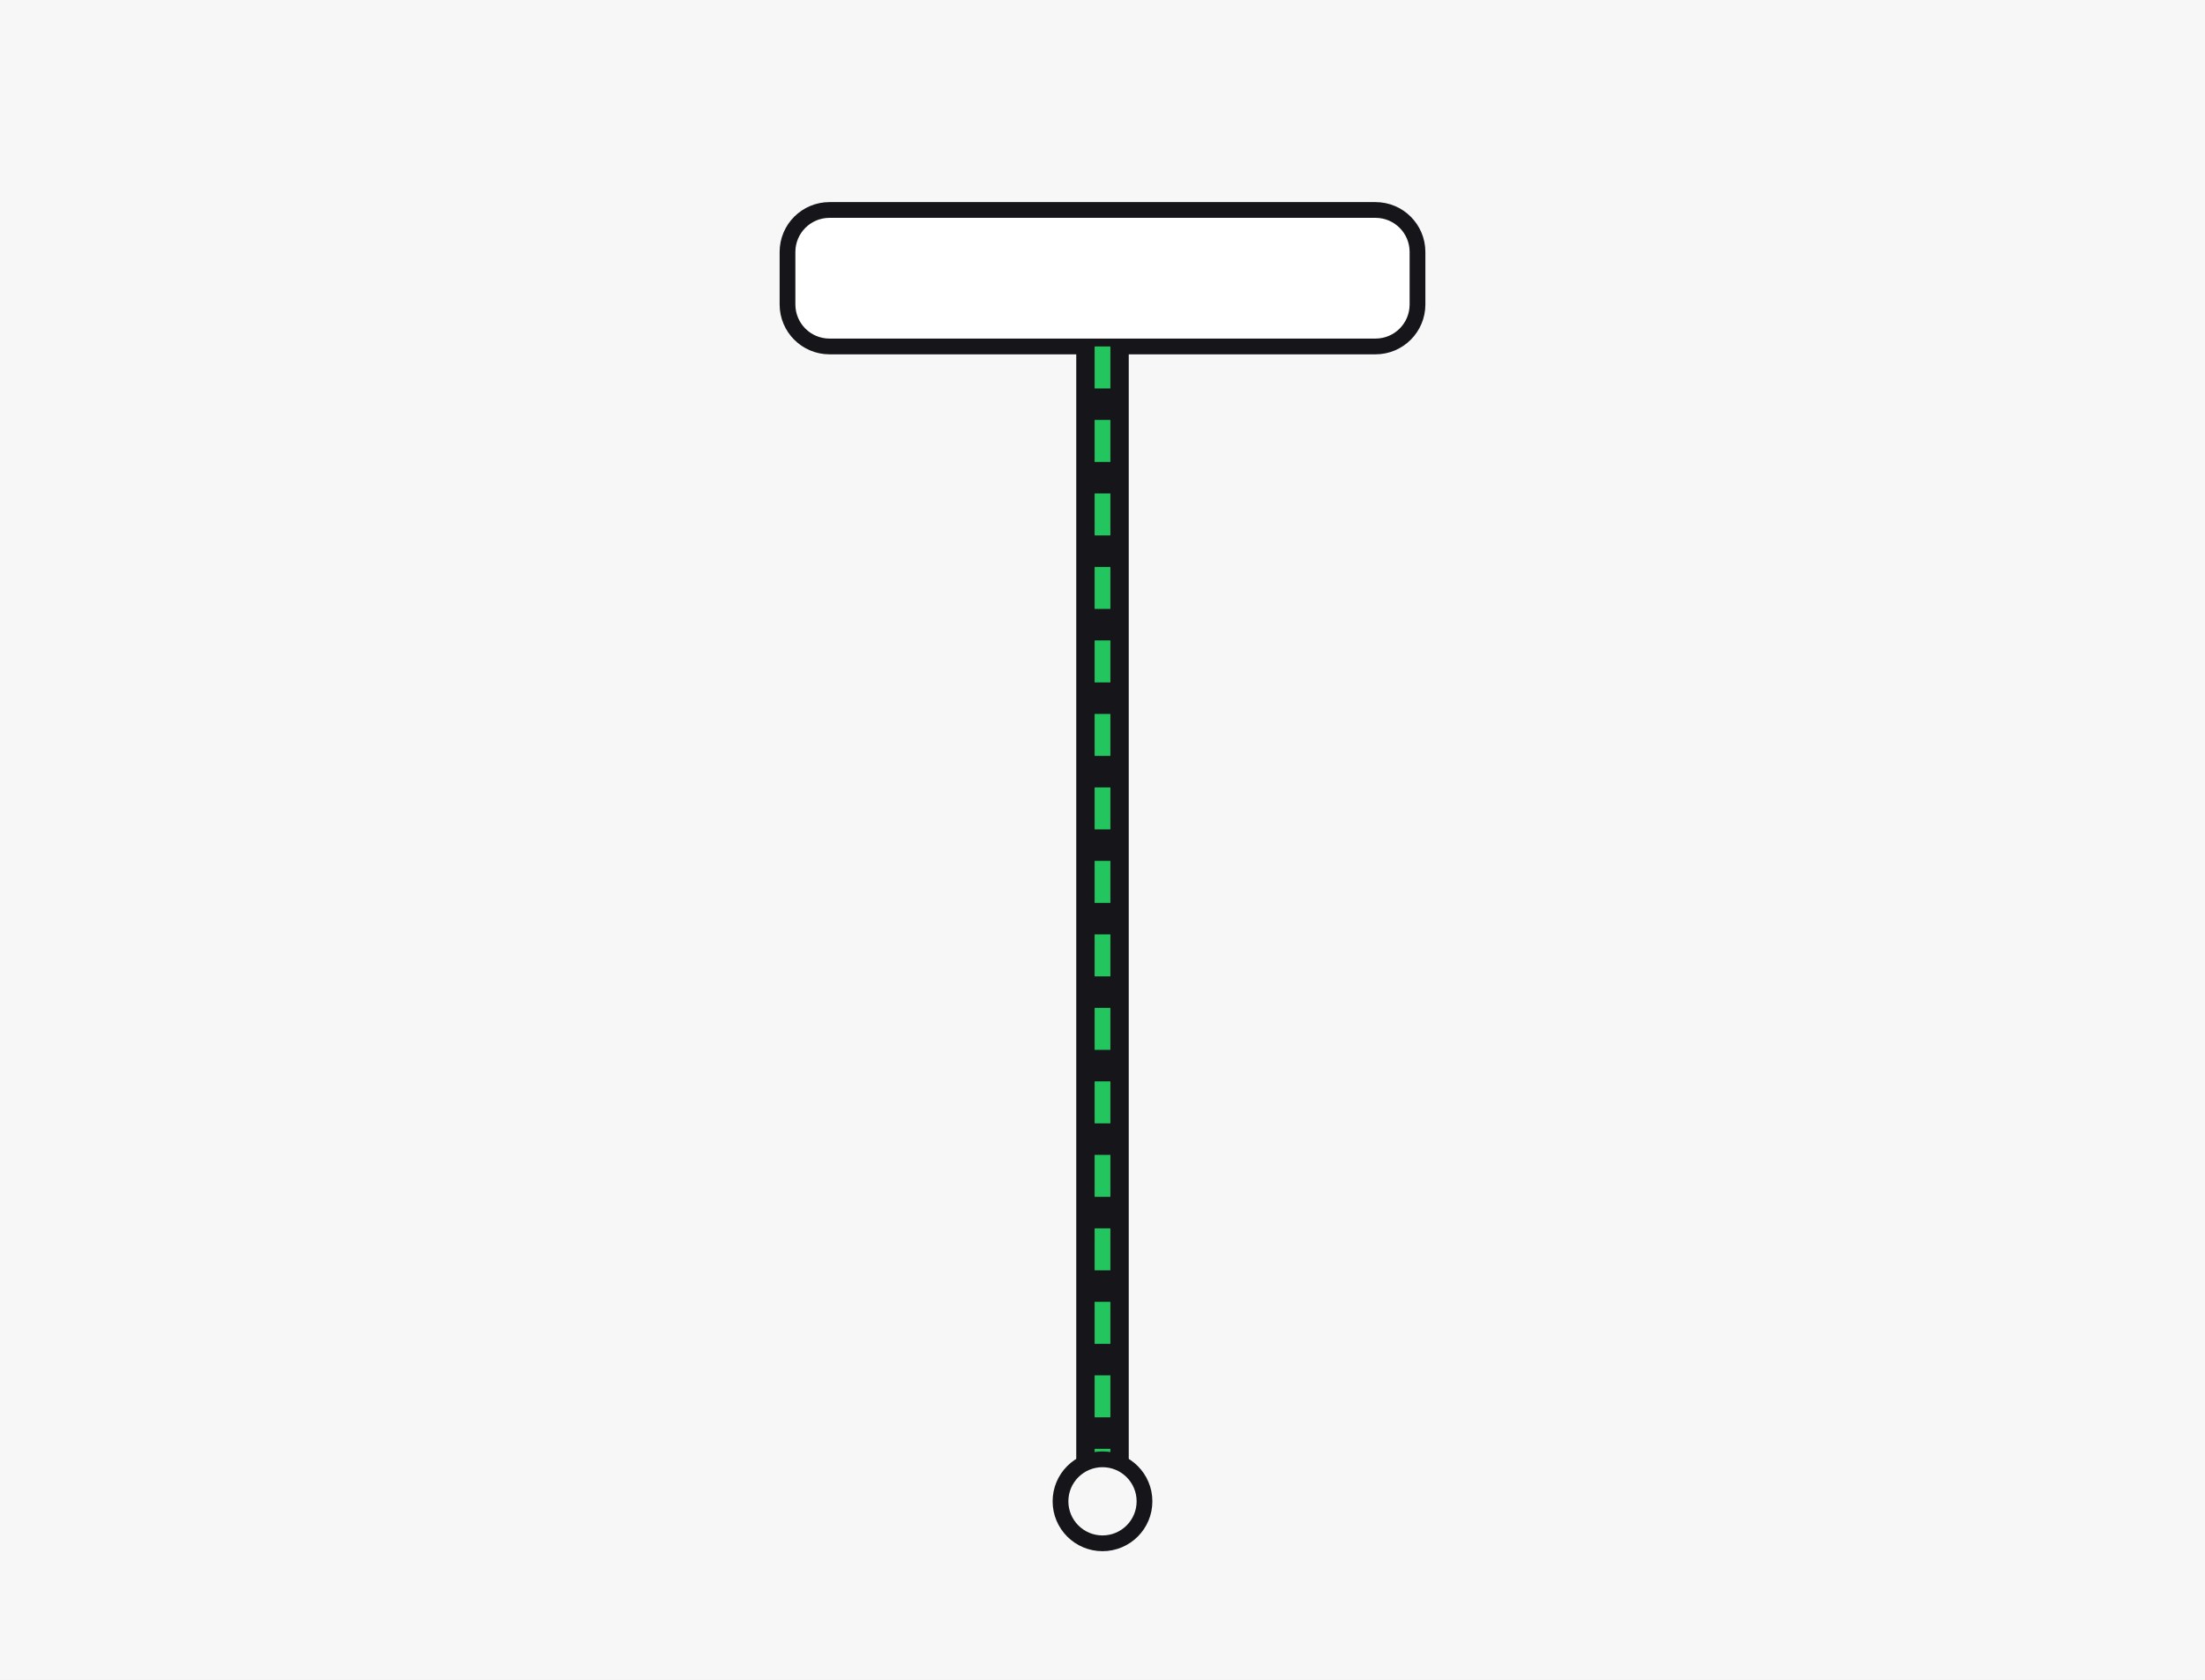
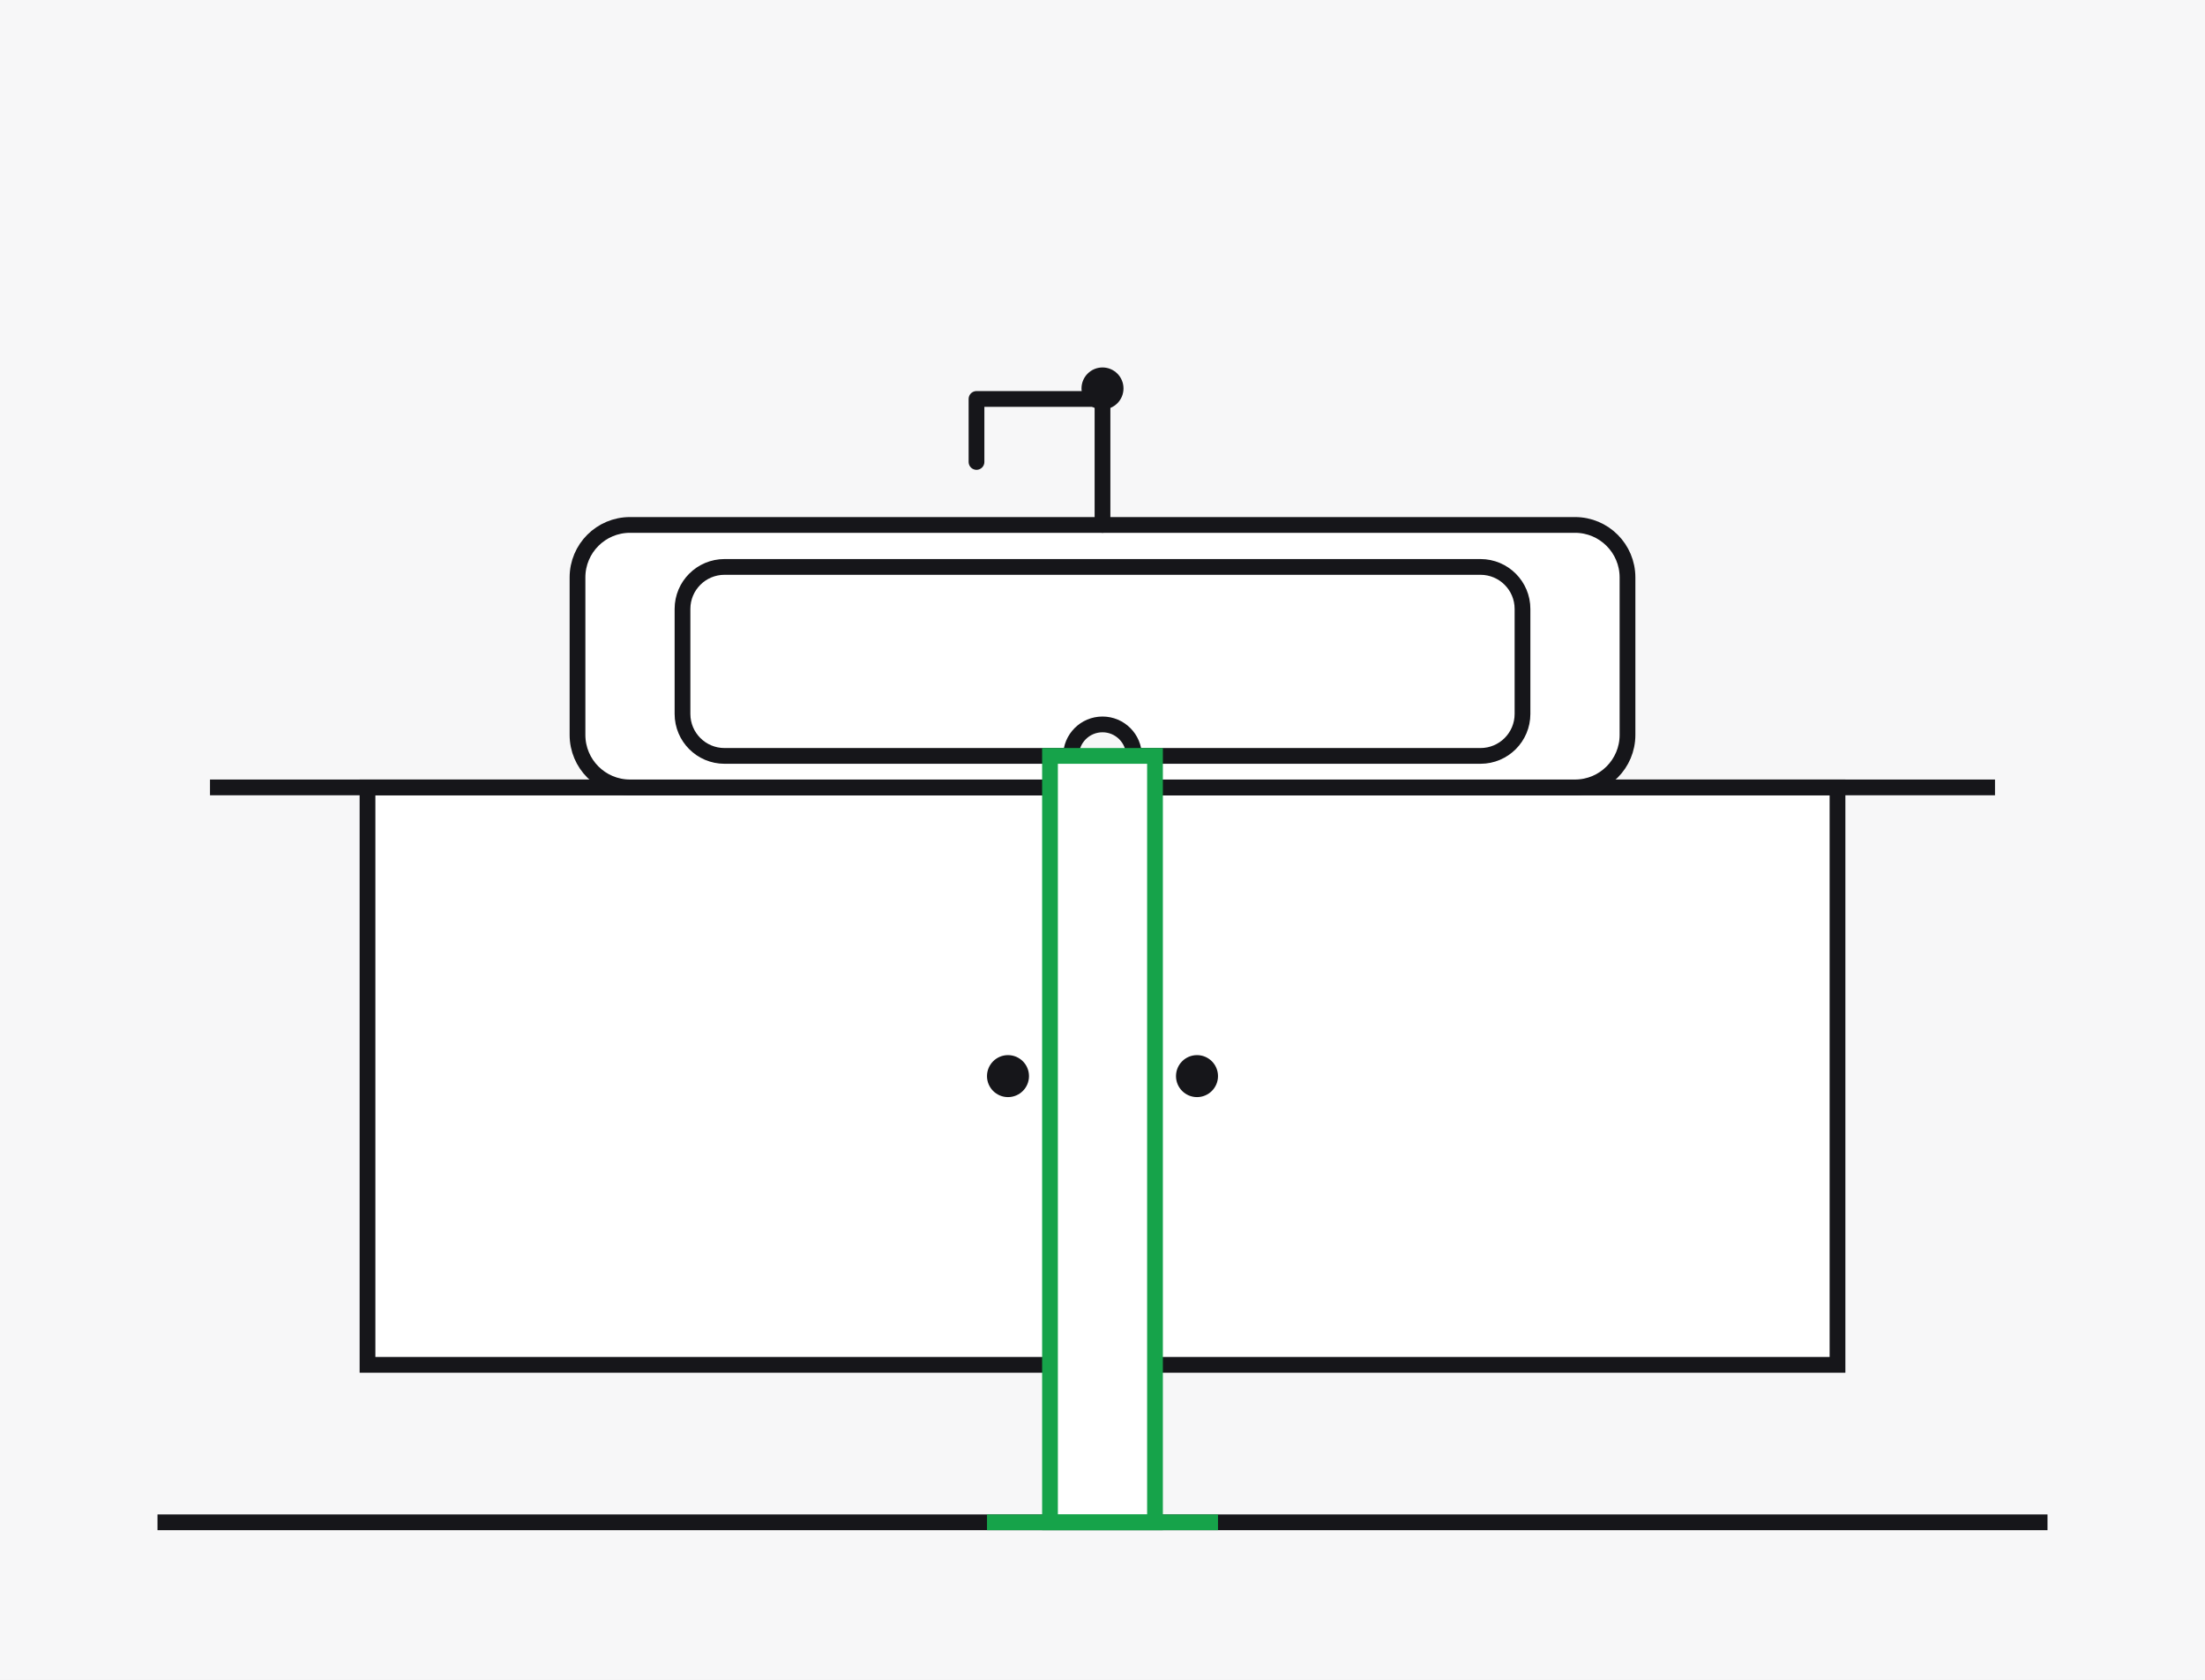
<svg xmlns="http://www.w3.org/2000/svg" width="420" height="320" viewBox="0 0 420 320" role="img" aria-labelledby="t">
  <rect width="420" height="320" fill="#F7F7F8" />
-   <rect x="150" y="40" width="120" height="26" rx="8" fill="#fff" stroke="#16161A" stroke-width="3" />
-   <line x1="210" y1="66" x2="210" y2="280" stroke="#16161A" stroke-width="10" />
-   <line x1="210" y1="66" x2="210" y2="280" stroke="#22C55E" stroke-width="3" stroke-dasharray="8 6" />
-   <circle cx="210" cy="286" r="8" fill="#F7F7F8" stroke="#16161A" stroke-width="3" />
+   <line x1="30" y1="290" x2="390" y2="290" stroke="#16161A" stroke-width="3" />
+   <rect x="70" y="150" width="280" height="110" fill="#ffffff" stroke="#16161A" stroke-width="3" />
+   <line x1="210" y1="150" x2="210" y2="260" stroke="#16161A" stroke-width="3" />
+   <circle cx="192" cy="205" r="4" fill="#16161A" />
+   <circle cx="228" cy="205" r="4" fill="#16161A" />
+   <line x1="40" y1="150" x2="380" y2="150" stroke="#16161A" stroke-width="3" />
+   <rect x="110" y="100" width="200" height="50" rx="10" fill="#ffffff" stroke="#16161A" stroke-width="3" />
+   <rect x="130" y="108" width="160" height="36" rx="8" fill="#ffffff" stroke="#16161A" stroke-width="3" />
+   <path d="M210 100 L210 76 L186 76 L186 88" fill="none" stroke="#16161A" stroke-width="3" stroke-linecap="round" stroke-linejoin="round" />
+   <circle cx="210" cy="74" r="4" fill="#16161A" />
+   <circle cx="210" cy="144" r="6" fill="#F7F7F8" stroke="#16161A" stroke-width="3" />
+   <rect x="200" y="144" width="20" height="146" fill="#ffffff" stroke="#16A34A" stroke-width="3" />
+   <line x1="188" y1="290" x2="232" y2="290" stroke="#16A34A" stroke-width="3" />
</svg>
